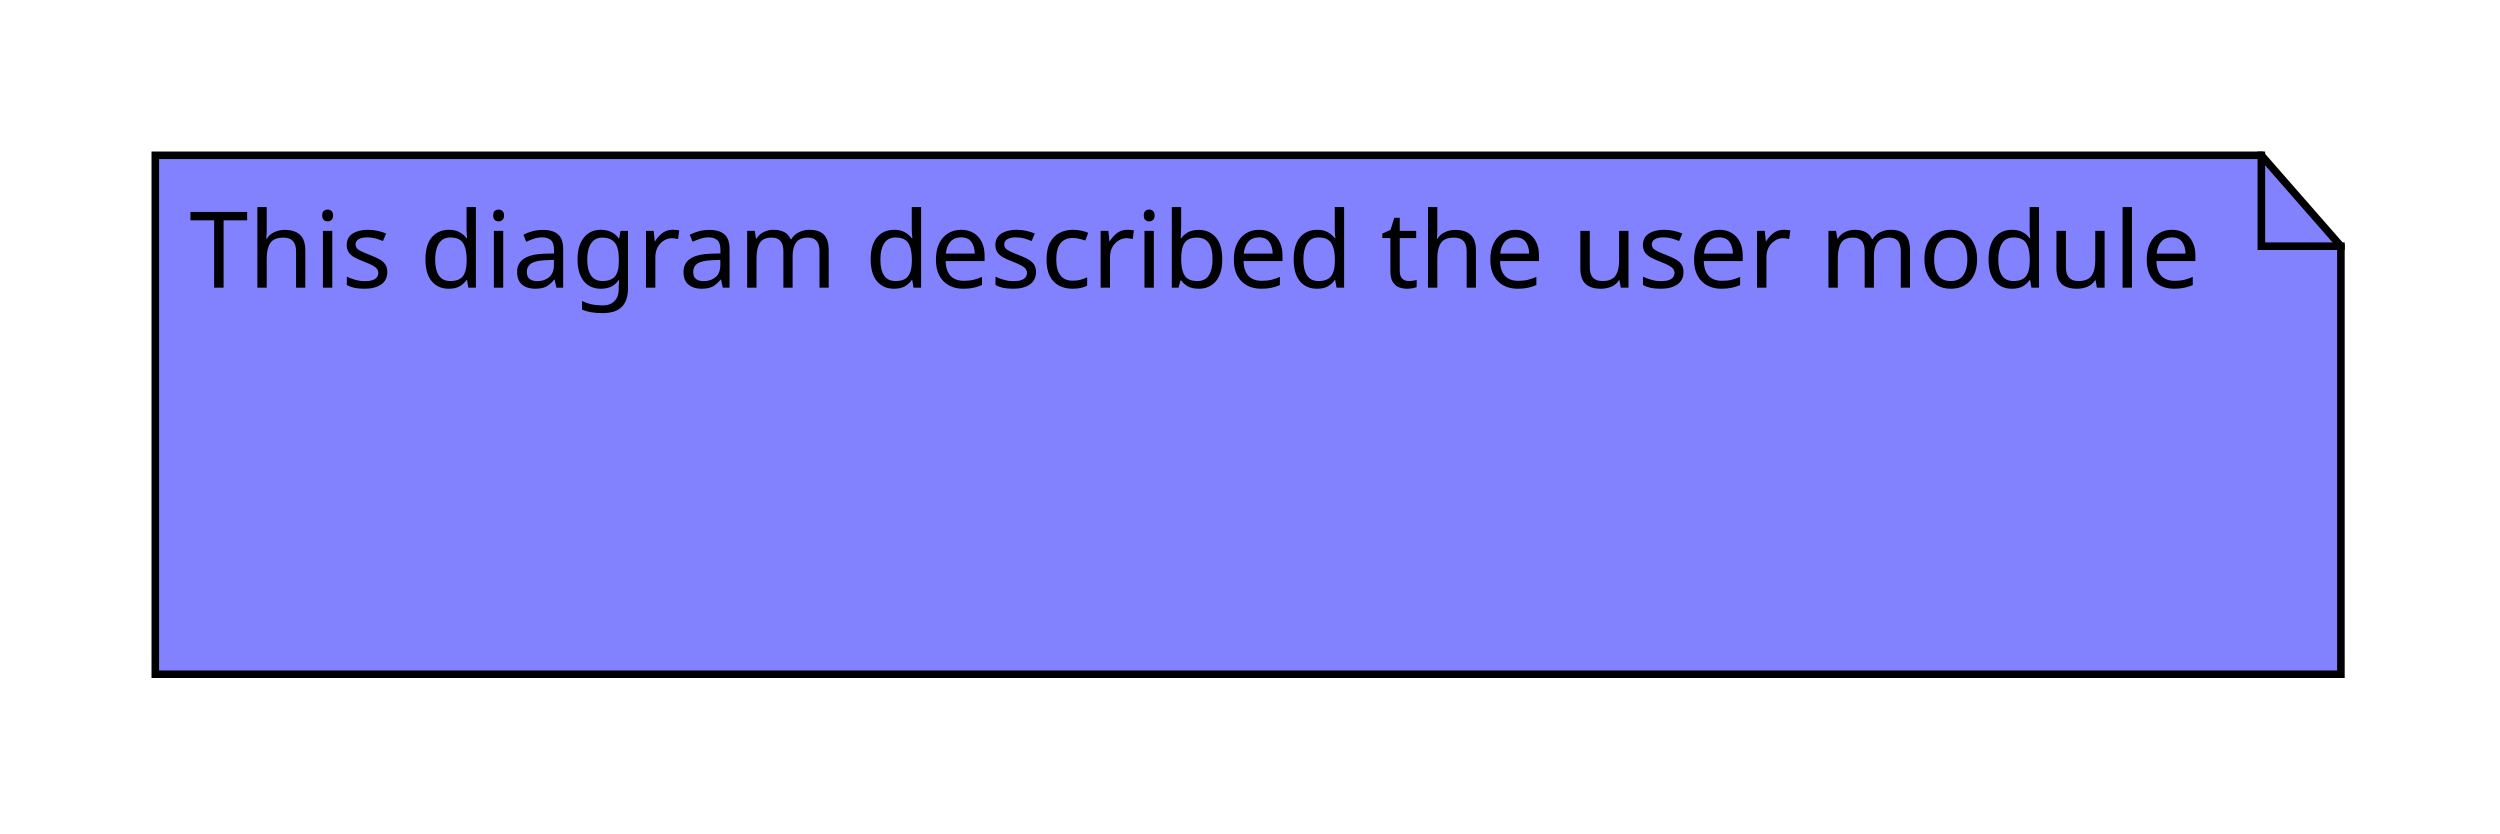
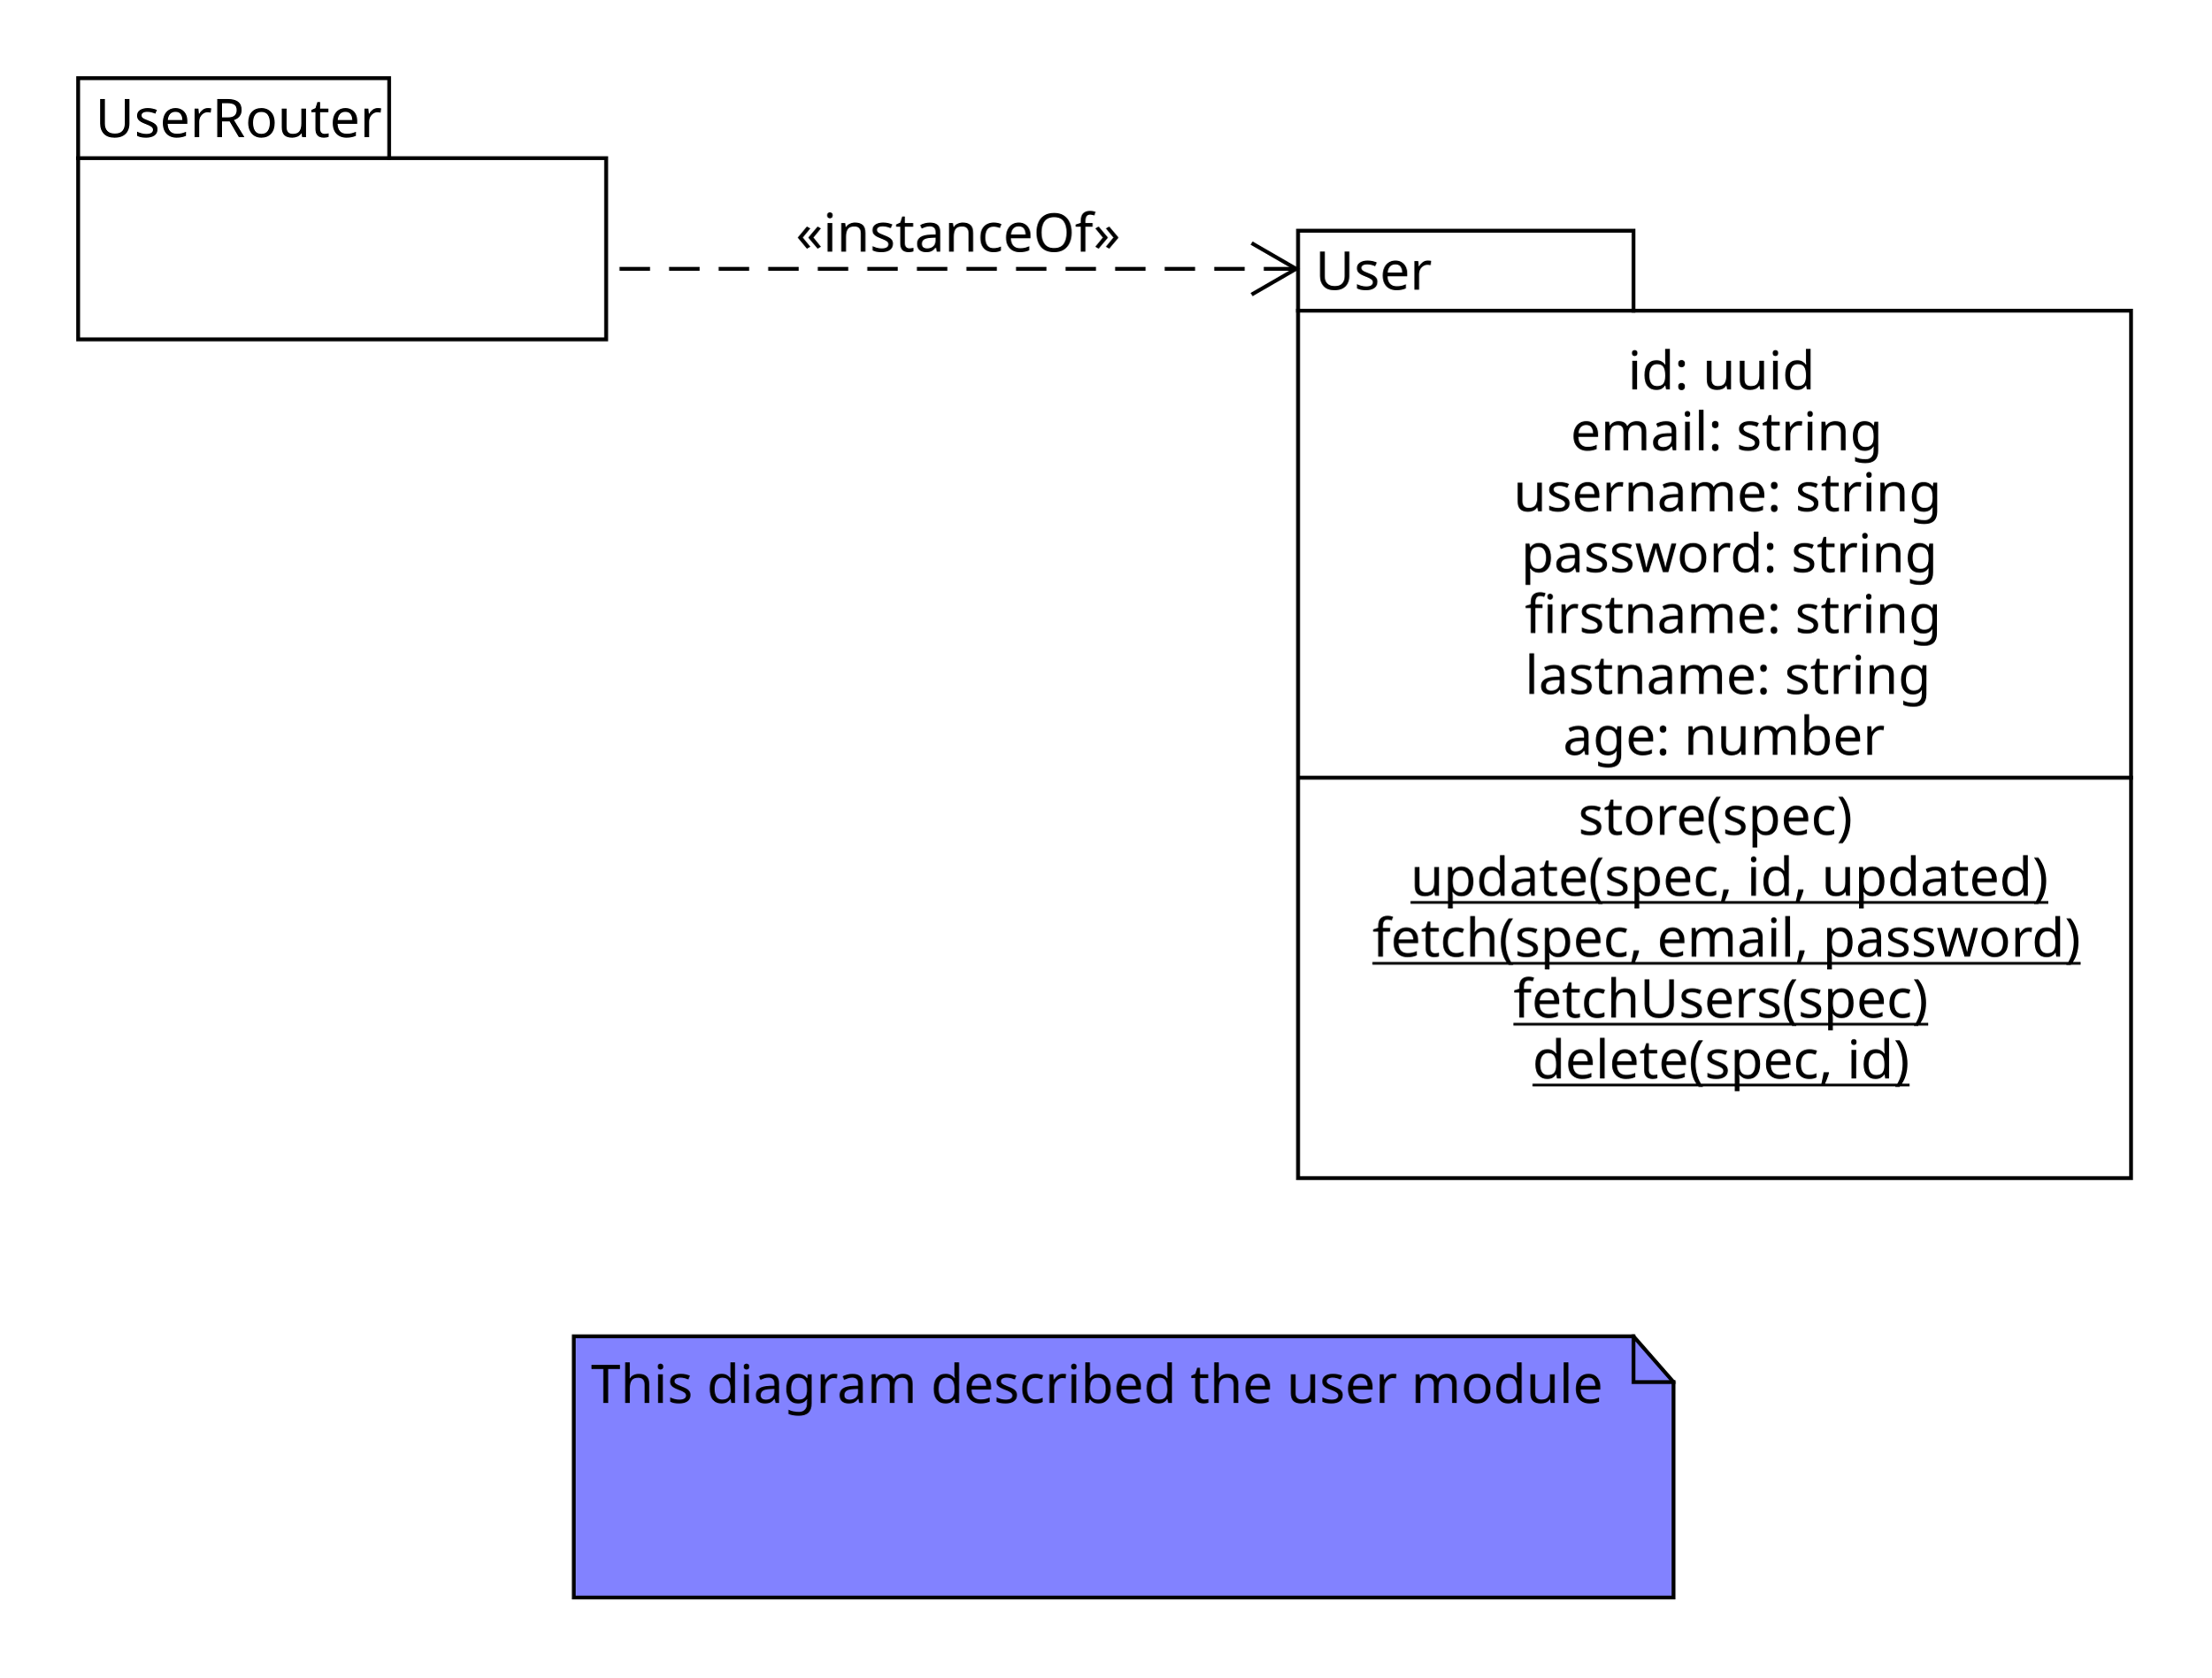
- <svg xmlns="http://www.w3.org/2000/svg" fill-opacity="1" color-rendering="auto" color-interpolation="auto" text-rendering="auto" stroke="black" stroke-linecap="square" width="330" stroke-miterlimit="10" shape-rendering="auto" stroke-opacity="1" fill="black" stroke-dasharray="none" font-weight="normal" stroke-width="1" viewBox="310 440 330 110" height="110" font-family="'Dialog'" font-style="normal" stroke-linejoin="miter" font-size="12px" stroke-dashoffset="0" image-rendering="auto">
+ <svg xmlns="http://www.w3.org/2000/svg" fill-opacity="1" color-rendering="auto" color-interpolation="auto" text-rendering="auto" stroke="black" stroke-linecap="square" width="580" stroke-miterlimit="10" shape-rendering="auto" stroke-opacity="1" fill="black" stroke-dasharray="none" font-weight="normal" stroke-width="1" viewBox="130 90 580 440" height="440" font-family="'Dialog'" font-style="normal" stroke-linejoin="miter" font-size="12px" stroke-dashoffset="0" image-rendering="auto">
  <defs id="genericDefs" />
  <g>
    <defs id="defs1">
      <clipPath clipPathUnits="userSpaceOnUse" id="clipPath1">
        <path d="M0 0 L2147483647 0 L2147483647 2147483647 L0 2147483647 L0 0 Z" />
      </clipPath>
      <clipPath clipPathUnits="userSpaceOnUse" id="clipPath2">
        <path d="M0 0 L0 70 L290 70 L290 0 Z" />
      </clipPath>
+       <clipPath clipPathUnits="userSpaceOnUse" id="clipPath3">
+         <path d="M0 0 L0 250 L220 250 L220 0 Z" />
+       </clipPath>
+       <clipPath clipPathUnits="userSpaceOnUse" id="clipPath4">
+         <path d="M0 0 L0 70 L140 70 L140 0 Z" />
+       </clipPath>
+       <clipPath clipPathUnits="userSpaceOnUse" id="clipPath5">
+         <path d="M0 0 L0 40 L210 40 L210 0 Z" />
+       </clipPath>
    </defs>
-     <g fill="rgb(0,0,255)" fill-opacity="0.49" transform="translate(330,460)" stroke-opacity="0.49" stroke="rgb(0,0,255)">
+     <g fill="rgb(0,0,255)" fill-opacity="0.49" transform="translate(280,440)" stroke-opacity="0.49" stroke="rgb(0,0,255)">
      <path d="M0.5 0.5 L278.5 0.5 L289 12.5 L289 69 L0.5 69 Z" stroke="none" clip-path="url(#clipPath2)" />
    </g>
-     <g transform="translate(330,460)">
+     <g transform="translate(280,440)">
      <path fill="none" d="M0.5 0.5 L278.5 0.5 L289 12.5 L289 69 L0.5 69 Z" clip-path="url(#clipPath2)" />
      <path fill="none" d="M278.5 0.5 L278.5 12.5 L289 12.5" clip-path="url(#clipPath2)" />
      <text x="5" font-size="14px" y="17.975" clip-path="url(#clipPath2)" font-family="sans-serif" stroke="none" xml:space="preserve">This diagram described the user module</text>
    </g>
+     <g fill="rgb(255,255,255)" fill-opacity="0" transform="translate(470,150)" stroke-opacity="0" stroke="rgb(255,255,255)">
+       <path d="M0.5 0.5 L88.5 0.5 L88.5 21.475 L219 21.475 L219 249 L0.5 249 Z" stroke="none" clip-path="url(#clipPath3)" />
+     </g>
+     <g transform="translate(470,150)">
+       <path fill="none" d="M0.5 0.5 L88.5 0.5 L88.5 21.475 L219 21.475 L219 249 L0.5 249 Z" clip-path="url(#clipPath3)" />
+       <path fill="none" d="M0.5 21.475 L88.5 21.475" clip-path="url(#clipPath3)" />
+       <text x="5" font-size="14px" y="15.975" clip-path="url(#clipPath3)" font-family="sans-serif" stroke="none" xml:space="preserve">User</text>
+       <text x="87" font-size="14px" y="42.125" clip-path="url(#clipPath3)" font-family="sans-serif" stroke="none" xml:space="preserve">id: uuid</text>
+       <text x="72" font-size="14px" y="58.1" clip-path="url(#clipPath3)" font-family="sans-serif" stroke="none" xml:space="preserve">email: string</text>
+       <text x="57" font-size="14px" y="74.075" clip-path="url(#clipPath3)" font-family="sans-serif" stroke="none" xml:space="preserve">username: string</text>
+       <text x="59" font-size="14px" y="90.05" clip-path="url(#clipPath3)" font-family="sans-serif" stroke="none" xml:space="preserve">password: string</text>
+       <text x="60" font-size="14px" y="106.025" clip-path="url(#clipPath3)" font-family="sans-serif" stroke="none" xml:space="preserve">firstname: string</text>
+       <text x="60" font-size="14px" y="122" clip-path="url(#clipPath3)" font-family="sans-serif" stroke="none" xml:space="preserve">lastname: string</text>
+       <text x="70" font-size="14px" y="137.975" clip-path="url(#clipPath3)" font-family="sans-serif" stroke="none" xml:space="preserve">age: number</text>
+       <path fill="none" d="M1 143.975 L219 143.975" clip-path="url(#clipPath3)" />
+       <text x="74" font-size="14px" y="158.95" clip-path="url(#clipPath3)" font-family="sans-serif" stroke="none" xml:space="preserve">store(spec)</text>
+       <text x="30" font-size="14px" y="174.925" text-decoration="underline" clip-path="url(#clipPath3)" font-family="sans-serif" stroke="none" xml:space="preserve">update(spec, id, updated)</text>
+       <text x="20" font-size="14px" y="190.9" text-decoration="underline" clip-path="url(#clipPath3)" font-family="sans-serif" stroke="none" xml:space="preserve">fetch(spec, email, password)</text>
+       <text x="57" font-size="14px" y="206.875" text-decoration="underline" clip-path="url(#clipPath3)" font-family="sans-serif" stroke="none" xml:space="preserve">fetchUsers(spec)</text>
+       <text x="62" font-size="14px" y="222.85" text-decoration="underline" clip-path="url(#clipPath3)" font-family="sans-serif" stroke="none" xml:space="preserve">delete(spec, id)</text>
+     </g>
+     <g fill="rgb(255,255,255)" fill-opacity="0" transform="translate(150,110)" stroke-opacity="0" stroke="rgb(255,255,255)">
+       <path d="M0.5 0.5 L82.079 0.5 L82.079 21.475 L139 21.475 L139 69 L0.5 69 Z" stroke="none" clip-path="url(#clipPath4)" />
+     </g>
+     <g transform="translate(150,110)">
+       <path fill="none" d="M0.5 0.5 L82.079 0.5 L82.079 21.475 L139 21.475 L139 69 L0.5 69 Z" clip-path="url(#clipPath4)" />
+       <path fill="none" d="M0.5 21.475 L82.079 21.475" clip-path="url(#clipPath4)" />
+       <text x="5" font-size="14px" y="15.975" clip-path="url(#clipPath4)" font-family="sans-serif" stroke="none" xml:space="preserve">UserRouter</text>
+     </g>
+     <g stroke-dasharray="8,5" stroke-miterlimit="5" transform="translate(280,140)" stroke-linecap="butt">
+       <path fill="none" d="M189.5 20.5 L10.5 20.5" clip-path="url(#clipPath5)" />
+       <path fill="none" stroke-miterlimit="10" stroke-dasharray="none" d="M178.742 14 L190 20.5 L178.742 27" clip-path="url(#clipPath5)" stroke-linecap="square" />
+     </g>
+     <g font-family="sans-serif" font-size="14px" transform="translate(280,140)">
+       <text x="58.752" xml:space="preserve" y="16" clip-path="url(#clipPath5)" stroke="none">«instanceOf»</text>
+     </g>
  </g>
</svg>
